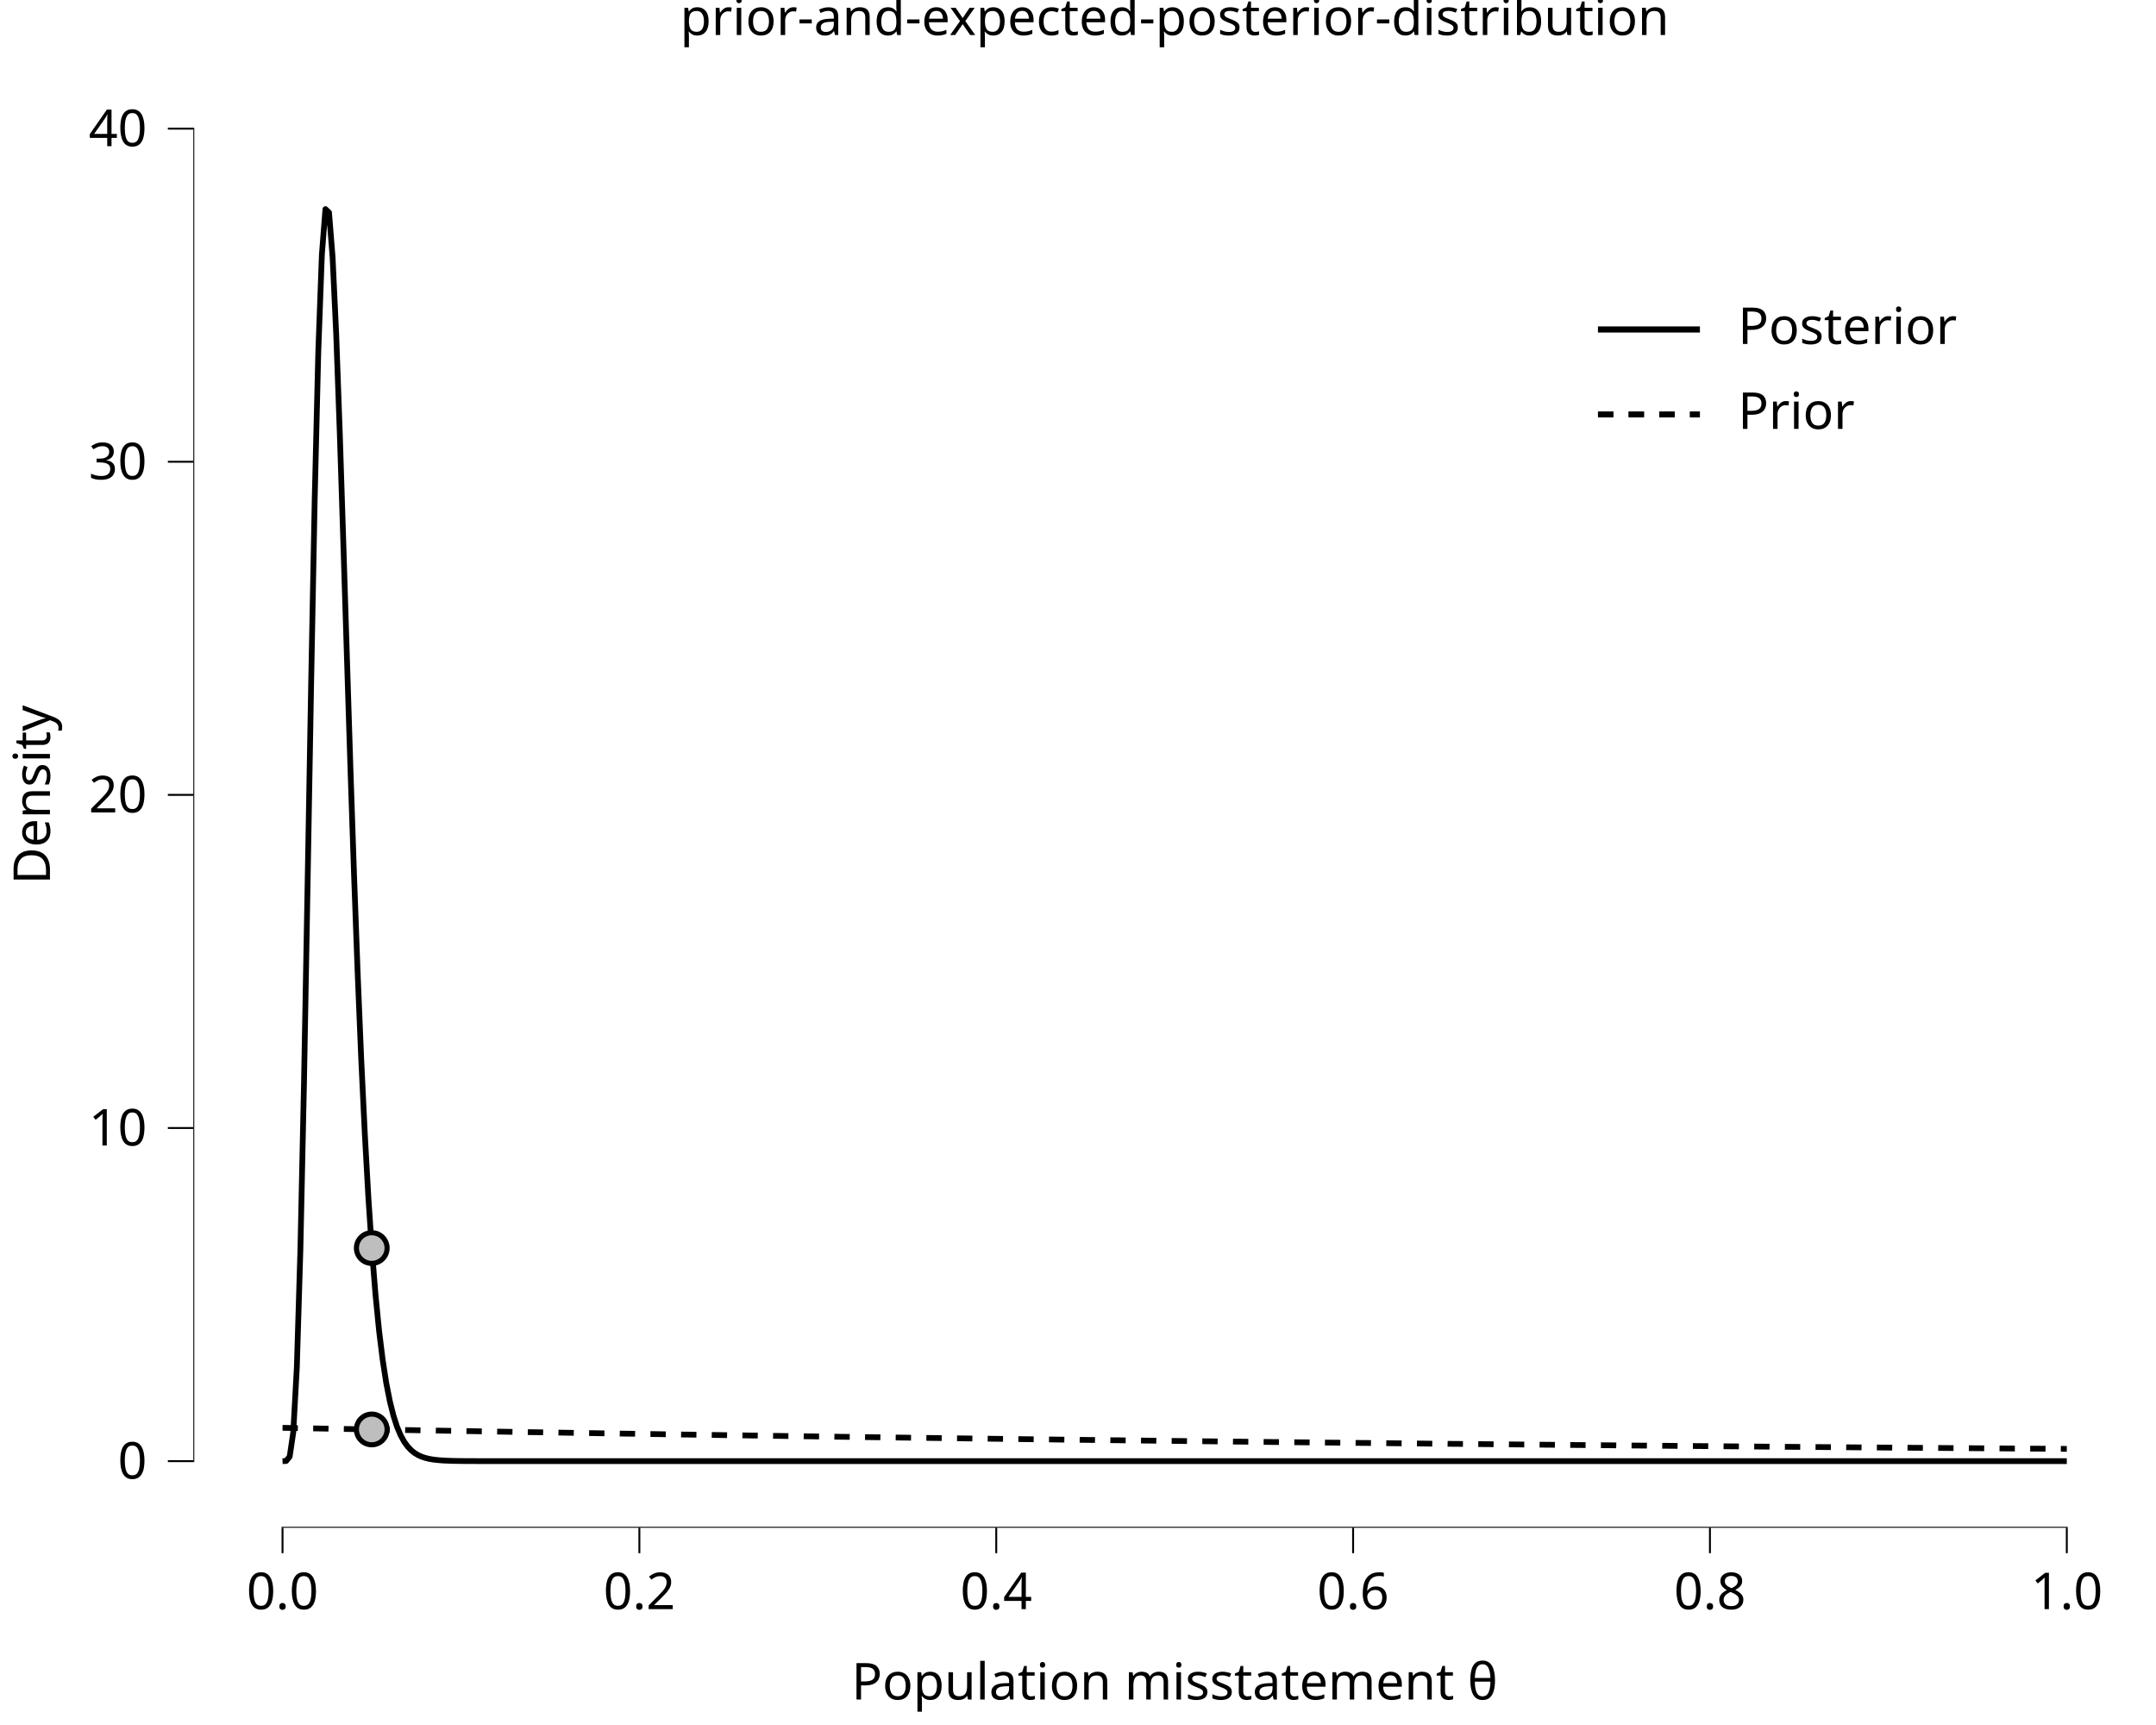
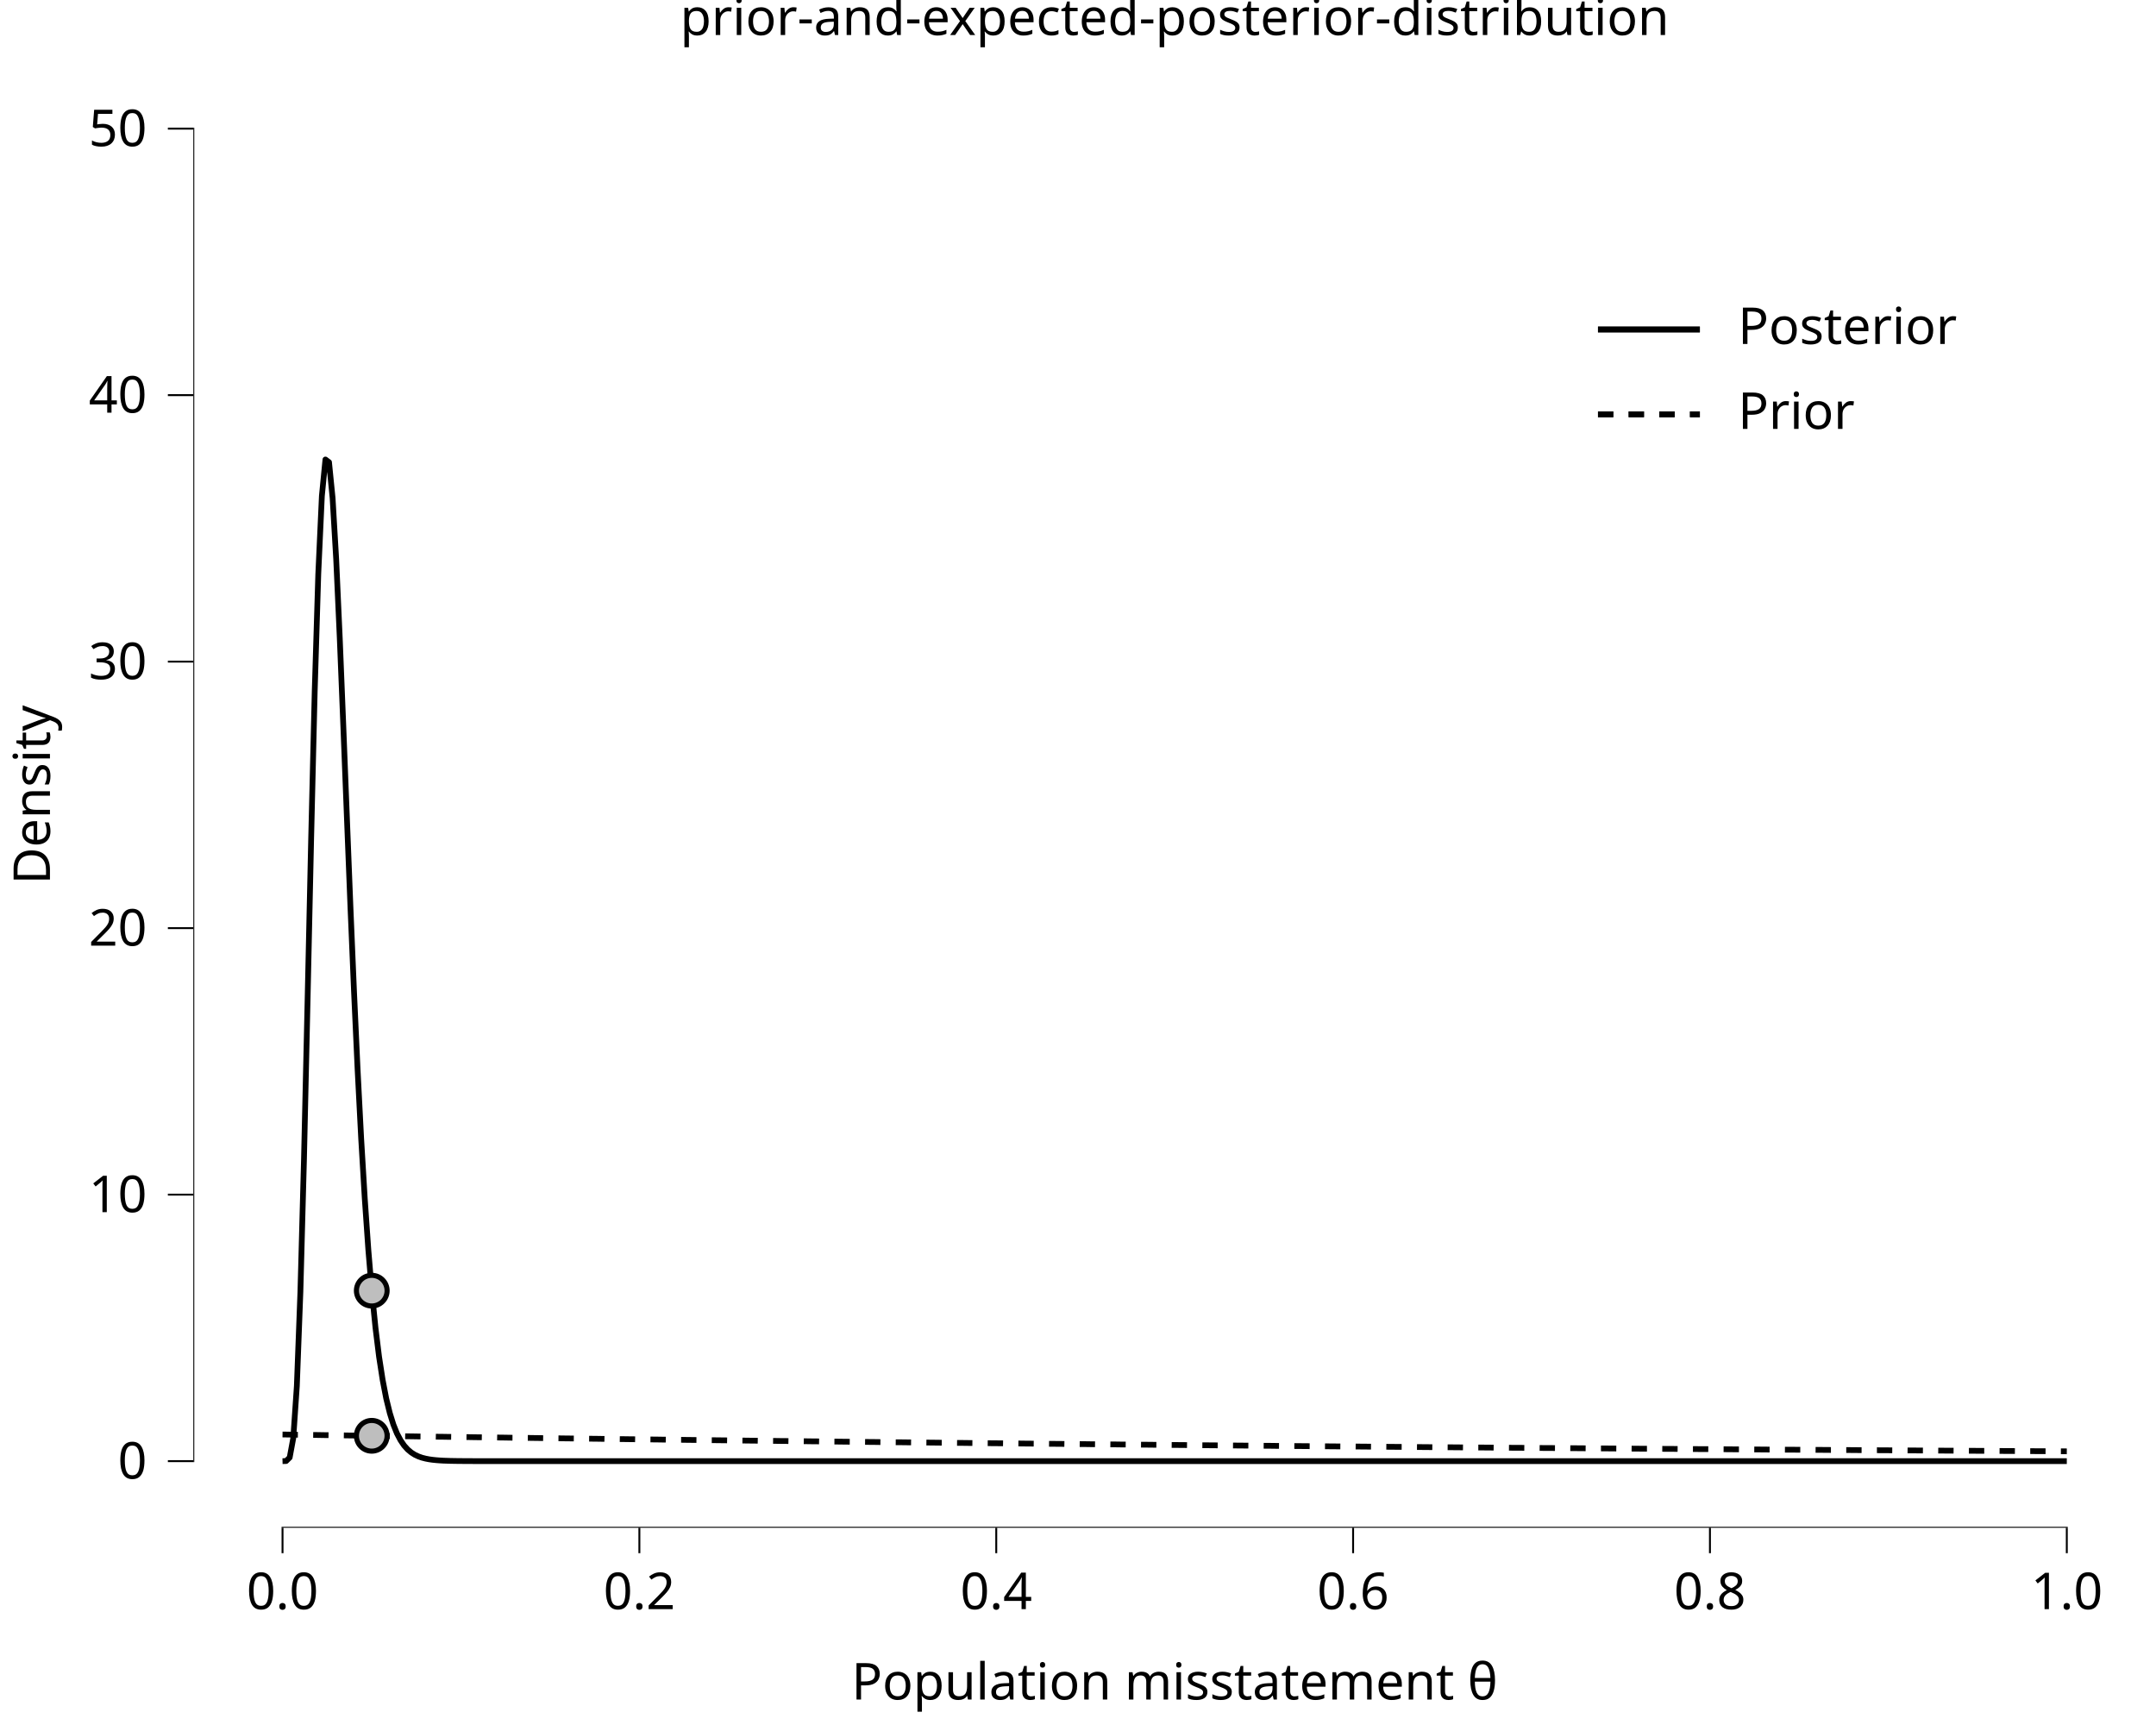
<svg xmlns="http://www.w3.org/2000/svg" class="svglite" data-engine-version="2.0" width="720.00pt" height="576.00pt" viewBox="0 0 720.00 576.00">
  <defs>
    <style type="text/css">
    .svglite line, .svglite polyline, .svglite polygon, .svglite path, .svglite rect, .svglite circle {
      fill: none;
      stroke: #000000;
      stroke-linecap: round;
      stroke-linejoin: round;
      stroke-miterlimit: 10.00;
    }
  </style>
  </defs>
  <rect width="100%" height="100%" style="stroke: none; fill: #FFFFFF;" />
  <defs>
    <clipPath id="cpMC4wMHw3MjAuMDB8MC4wMHw1NzYuMDA=">
      <rect x="0.00" y="0.00" width="720.00" height="576.00" />
    </clipPath>
  </defs>
  <g clip-path="url(#cpMC4wMHw3MjAuMDB8MC4wMHw1NzYuMDA=)">
    <rect x="0.00" y="0.00" width="720.00" height="576.00" style="stroke-width: 10.67; stroke: none;" />
  </g>
  <defs>
    <clipPath id="cpNjQuNTZ8NzIwLjAwfDIwLjcxfDUxMC4xNA==">
      <rect x="64.56" y="20.71" width="655.44" height="489.43" />
    </clipPath>
  </defs>
  <g clip-path="url(#cpNjQuNTZ8NzIwLjAwfDIwLjcxfDUxMC4xNA==)">
    <rect x="64.56" y="20.71" width="655.44" height="489.43" style="stroke-width: 10.67; stroke: none;" />
-     <polyline points="94.35,476.77 95.55,476.79 96.74,476.81 97.94,476.84 99.13,476.86 100.32,476.88 101.52,476.90 102.71,476.92 103.91,476.95 105.10,476.97 106.29,476.99 107.49,477.01 108.68,477.03 109.88,477.06 111.07,477.08 112.27,477.10 113.46,477.12 114.65,477.14 115.85,477.16 117.04,477.18 118.24,477.21 119.43,477.23 120.62,477.25 121.82,477.27 123.01,477.29 124.21,477.31 125.40,477.33 126.59,477.36 127.79,477.38 128.98,477.40 130.18,477.42 131.37,477.44 132.56,477.46 133.76,477.48 134.95,477.50 136.15,477.52 137.34,477.54 138.54,477.56 139.73,477.59 140.92,477.61 142.12,477.63 143.31,477.65 144.51,477.67 145.70,477.69 146.89,477.71 148.09,477.73 149.28,477.75 150.48,477.77 151.67,477.79 152.86,477.81 154.06,477.83 155.25,477.85 156.45,477.87 157.64,477.89 158.83,477.91 160.03,477.93 161.22,477.95 162.42,477.97 163.61,477.99 164.81,478.01 166.00,478.03 167.19,478.05 168.39,478.07 169.58,478.09 170.78,478.11 171.97,478.13 173.16,478.15 174.36,478.17 175.55,478.19 176.75,478.21 177.94,478.23 179.13,478.24 180.33,478.26 181.52,478.28 182.72,478.30 183.91,478.32 185.11,478.34 186.30,478.36 187.49,478.38 188.69,478.40 189.88,478.42 191.08,478.44 192.27,478.46 193.46,478.47 194.66,478.49 195.85,478.51 197.05,478.53 198.24,478.55 199.43,478.57 200.63,478.59 201.82,478.61 203.02,478.62 204.21,478.64 205.40,478.66 206.60,478.68 207.79,478.70 208.99,478.72 210.18,478.73 211.38,478.75 212.57,478.77 213.76,478.79 214.96,478.81 216.15,478.83 217.35,478.84 218.54,478.86 219.73,478.88 220.93,478.90 222.12,478.92 223.32,478.93 224.51,478.95 225.70,478.97 226.90,478.99 228.09,479.01 229.29,479.02 230.48,479.04 231.67,479.06 232.87,479.08 234.06,479.09 235.26,479.11 236.45,479.13 237.65,479.15 238.84,479.16 240.03,479.18 241.23,479.20 242.42,479.22 243.62,479.23 244.81,479.25 246.00,479.27 247.20,479.29 248.39,479.30 249.59,479.32 250.78,479.34 251.97,479.35 253.17,479.37 254.36,479.39 255.56,479.41 256.75,479.42 257.94,479.44 259.14,479.46 260.33,479.47 261.53,479.49 262.72,479.51 263.92,479.52 265.11,479.54 266.30,479.56 267.50,479.57 268.69,479.59 269.89,479.61 271.08,479.62 272.27,479.64 273.47,479.66 274.66,479.67 275.86,479.69 277.05,479.71 278.24,479.72 279.44,479.74 280.63,479.76 281.83,479.77 283.02,479.79 284.21,479.80 285.41,479.82 286.60,479.84 287.80,479.85 288.99,479.87 290.19,479.89 291.38,479.90 292.57,479.92 293.77,479.93 294.96,479.95 296.16,479.97 297.35,479.98 298.54,480.00 299.74,480.01 300.93,480.03 302.13,480.04 303.32,480.06 304.51,480.08 305.71,480.09 306.90,480.11 308.10,480.12 309.29,480.14 310.49,480.15 311.68,480.17 312.87,480.18 314.07,480.20 315.26,480.22 316.46,480.23 317.65,480.25 318.84,480.26 320.04,480.28 321.23,480.29 322.43,480.31 323.62,480.32 324.81,480.34 326.01,480.35 327.20,480.37 328.40,480.38 329.59,480.40 330.78,480.41 331.98,480.43 333.17,480.44 334.37,480.46 335.56,480.47 336.76,480.49 337.95,480.50 339.14,480.52 340.34,480.53 341.53,480.55 342.73,480.56 343.92,480.58 345.11,480.59 346.31,480.60 347.50,480.62 348.70,480.63 349.89,480.65 351.08,480.66 352.28,480.68 353.47,480.69 354.67,480.71 355.86,480.72 357.05,480.74 358.25,480.75 359.44,480.76 360.64,480.78 361.83,480.79 363.03,480.81 364.22,480.82 365.41,480.83 366.61,480.85 367.80,480.86 369.00,480.88 370.19,480.89 371.38,480.91 372.58,480.92 373.77,480.93 374.97,480.95 376.16,480.96 377.35,480.97 378.55,480.99 379.74,481.00 380.94,481.02 382.13,481.03 383.32,481.04 384.52,481.06 385.71,481.07 386.91,481.09 388.10,481.10 389.30,481.11 390.49,481.13 391.68,481.14 392.88,481.15 394.07,481.17 395.27,481.18 396.46,481.19 397.65,481.21 398.85,481.22 400.04,481.23 401.24,481.25 402.43,481.26 403.62,481.27 404.82,481.29 406.01,481.30 407.21,481.31 408.40,481.33 409.59,481.34 410.79,481.35 411.98,481.37 413.18,481.38 414.37,481.39 415.57,481.40 416.76,481.42 417.95,481.43 419.15,481.44 420.34,481.46 421.54,481.47 422.73,481.48 423.92,481.50 425.12,481.51 426.31,481.52 427.51,481.53 428.70,481.55 429.89,481.56 431.09,481.57 432.28,481.58 433.48,481.60 434.67,481.61 435.87,481.62 437.06,481.63 438.25,481.65 439.45,481.66 440.64,481.67 441.84,481.68 443.03,481.70 444.22,481.71 445.42,481.72 446.61,481.73 447.81,481.75 449.00,481.76 450.19,481.77 451.39,481.78 452.58,481.80 453.78,481.81 454.97,481.82 456.16,481.83 457.36,481.84 458.55,481.86 459.75,481.87 460.94,481.88 462.14,481.89 463.33,481.90 464.52,481.92 465.72,481.93 466.91,481.94 468.11,481.95 469.30,481.96 470.49,481.98 471.69,481.99 472.88,482.00 474.08,482.01 475.27,482.02 476.46,482.04 477.66,482.05 478.85,482.06 480.05,482.07 481.24,482.08 482.43,482.09 483.63,482.11 484.82,482.12 486.02,482.13 487.21,482.14 488.41,482.15 489.60,482.16 490.79,482.17 491.99,482.19 493.18,482.20 494.38,482.21 495.57,482.22 496.76,482.23 497.96,482.24 499.15,482.25 500.35,482.27 501.54,482.28 502.73,482.29 503.93,482.30 505.12,482.31 506.32,482.32 507.51,482.33 508.70,482.34 509.90,482.35 511.09,482.37 512.29,482.38 513.48,482.39 514.68,482.40 515.87,482.41 517.06,482.42 518.26,482.43 519.45,482.44 520.65,482.45 521.84,482.46 523.03,482.48 524.23,482.49 525.42,482.50 526.62,482.51 527.81,482.52 529.00,482.53 530.20,482.54 531.39,482.55 532.59,482.56 533.78,482.57 534.97,482.58 536.17,482.59 537.36,482.60 538.56,482.61 539.75,482.63 540.95,482.64 542.14,482.65 543.33,482.66 544.53,482.67 545.72,482.68 546.92,482.69 548.11,482.70 549.30,482.71 550.50,482.72 551.69,482.73 552.89,482.74 554.08,482.75 555.27,482.76 556.47,482.77 557.66,482.78 558.86,482.79 560.05,482.80 561.25,482.81 562.44,482.82 563.63,482.83 564.83,482.84 566.02,482.85 567.22,482.86 568.41,482.87 569.60,482.88 570.80,482.89 571.99,482.90 573.19,482.91 574.38,482.92 575.57,482.93 576.77,482.94 577.96,482.95 579.16,482.96 580.35,482.97 581.54,482.98 582.74,482.99 583.93,483.00 585.13,483.01 586.32,483.02 587.52,483.03 588.71,483.04 589.90,483.05 591.10,483.06 592.29,483.07 593.49,483.08 594.68,483.09 595.87,483.10 597.07,483.11 598.26,483.12 599.46,483.13 600.65,483.14 601.84,483.15 603.04,483.16 604.23,483.17 605.43,483.18 606.62,483.18 607.81,483.19 609.01,483.20 610.20,483.21 611.40,483.22 612.59,483.23 613.79,483.24 614.98,483.25 616.17,483.26 617.37,483.27 618.56,483.28 619.76,483.29 620.95,483.30 622.14,483.31 623.34,483.31 624.53,483.32 625.73,483.33 626.92,483.34 628.11,483.35 629.31,483.36 630.50,483.37 631.70,483.38 632.89,483.39 634.08,483.40 635.28,483.41 636.47,483.41 637.67,483.42 638.86,483.43 640.06,483.44 641.25,483.45 642.44,483.46 643.64,483.47 644.83,483.48 646.03,483.49 647.22,483.49 648.41,483.50 649.61,483.51 650.80,483.52 652.00,483.53 653.19,483.54 654.38,483.55 655.58,483.56 656.77,483.56 657.97,483.57 659.16,483.58 660.35,483.59 661.55,483.60 662.74,483.61 663.94,483.62 665.13,483.62 666.33,483.63 667.52,483.64 668.71,483.65 669.91,483.66 671.10,483.67 672.30,483.68 673.49,483.68 674.68,483.69 675.88,483.70 677.07,483.71 678.27,483.72 679.46,483.73 680.65,483.73 681.85,483.74 683.04,483.75 684.24,483.76 685.43,483.77 686.63,483.78 687.82,483.78 689.01,483.79 690.21,483.80 " style="stroke-width: 1.92; stroke-dasharray: 5.12,5.12; stroke-linecap: butt;" />
-     <polyline points="94.35,487.89 95.55,487.85 96.74,486.38 97.94,478.27 99.13,456.55 100.32,417.23 101.52,361.65 102.71,295.80 103.91,228.02 105.10,166.51 106.29,117.61 107.49,85.02 108.68,69.82 109.88,70.94 111.07,85.88 112.27,111.43 113.46,144.19 114.65,181.03 115.85,219.27 117.04,256.86 118.24,292.30 119.43,324.66 120.62,353.41 121.82,378.39 123.01,399.69 124.21,417.55 125.40,432.30 126.59,444.33 127.79,454.02 128.98,461.75 130.18,467.85 131.37,472.62 132.56,476.33 133.76,479.18 134.95,481.37 136.15,483.03 137.34,484.28 138.54,485.23 139.73,485.93 140.92,486.45 142.12,486.84 143.31,487.13 144.51,487.34 145.70,487.49 146.89,487.60 148.09,487.69 149.28,487.74 150.48,487.79 151.67,487.82 152.86,487.84 154.06,487.85 155.25,487.87 156.45,487.87 157.64,487.88 158.83,487.88 160.03,487.89 161.22,487.89 162.42,487.89 163.61,487.89 164.81,487.89 166.00,487.89 167.19,487.89 168.39,487.89 169.58,487.89 170.78,487.89 171.97,487.89 173.16,487.89 174.36,487.89 175.55,487.89 176.75,487.89 177.94,487.89 179.13,487.89 180.33,487.89 181.52,487.89 182.72,487.89 183.91,487.89 185.11,487.89 186.30,487.89 187.49,487.89 188.69,487.89 189.88,487.89 191.08,487.89 192.27,487.89 193.46,487.89 194.66,487.89 195.85,487.89 197.05,487.89 198.24,487.89 199.43,487.89 200.63,487.89 201.82,487.89 203.02,487.89 204.21,487.89 205.40,487.89 206.60,487.89 207.79,487.89 208.99,487.89 210.18,487.89 211.38,487.89 212.57,487.89 213.76,487.89 214.96,487.89 216.15,487.89 217.35,487.89 218.54,487.89 219.73,487.89 220.93,487.89 222.12,487.89 223.32,487.89 224.51,487.89 225.70,487.89 226.90,487.89 228.09,487.89 229.29,487.89 230.48,487.89 231.67,487.89 232.87,487.89 234.06,487.89 235.26,487.89 236.45,487.89 237.65,487.89 238.84,487.89 240.03,487.89 241.23,487.89 242.42,487.89 243.62,487.89 244.81,487.89 246.00,487.89 247.20,487.89 248.39,487.89 249.59,487.89 250.78,487.89 251.97,487.89 253.17,487.89 254.36,487.89 255.56,487.89 256.75,487.89 257.94,487.89 259.14,487.89 260.33,487.89 261.53,487.89 262.72,487.89 263.92,487.89 265.11,487.89 266.30,487.89 267.50,487.89 268.69,487.89 269.89,487.89 271.08,487.89 272.27,487.89 273.47,487.89 274.66,487.89 275.86,487.89 277.05,487.89 278.24,487.89 279.44,487.89 280.63,487.89 281.83,487.89 283.02,487.89 284.21,487.89 285.41,487.89 286.60,487.89 287.80,487.89 288.99,487.89 290.19,487.89 291.38,487.89 292.57,487.89 293.77,487.89 294.96,487.89 296.16,487.89 297.35,487.89 298.54,487.89 299.74,487.89 300.93,487.89 302.13,487.89 303.32,487.89 304.51,487.89 305.71,487.89 306.90,487.89 308.10,487.89 309.29,487.89 310.49,487.89 311.68,487.89 312.87,487.89 314.07,487.89 315.26,487.89 316.46,487.89 317.65,487.89 318.84,487.89 320.04,487.89 321.23,487.89 322.43,487.89 323.62,487.89 324.81,487.89 326.01,487.89 327.20,487.89 328.40,487.89 329.59,487.89 330.78,487.89 331.98,487.89 333.17,487.89 334.37,487.89 335.56,487.89 336.76,487.89 337.95,487.89 339.14,487.89 340.34,487.89 341.53,487.89 342.73,487.89 343.92,487.89 345.11,487.89 346.31,487.89 347.50,487.89 348.70,487.89 349.89,487.89 351.08,487.89 352.28,487.89 353.47,487.89 354.67,487.89 355.86,487.89 357.05,487.89 358.25,487.89 359.44,487.89 360.64,487.89 361.83,487.89 363.03,487.89 364.22,487.89 365.41,487.89 366.61,487.89 367.80,487.89 369.00,487.89 370.19,487.89 371.38,487.89 372.58,487.89 373.77,487.89 374.97,487.89 376.16,487.89 377.35,487.89 378.55,487.89 379.74,487.89 380.94,487.89 382.13,487.89 383.32,487.89 384.52,487.89 385.71,487.89 386.91,487.89 388.10,487.89 389.30,487.89 390.49,487.89 391.68,487.89 392.88,487.89 394.07,487.89 395.27,487.89 396.46,487.89 397.65,487.89 398.85,487.89 400.04,487.89 401.24,487.89 402.43,487.89 403.62,487.89 404.82,487.89 406.01,487.89 407.21,487.89 408.40,487.89 409.59,487.89 410.79,487.89 411.98,487.89 413.18,487.89 414.37,487.89 415.57,487.89 416.76,487.89 417.95,487.89 419.15,487.89 420.34,487.89 421.54,487.89 422.73,487.89 423.92,487.89 425.12,487.89 426.31,487.89 427.51,487.89 428.70,487.89 429.89,487.89 431.09,487.89 432.28,487.89 433.48,487.89 434.67,487.89 435.87,487.89 437.06,487.89 438.25,487.89 439.45,487.89 440.64,487.89 441.84,487.89 443.03,487.89 444.22,487.89 445.42,487.89 446.61,487.89 447.81,487.89 449.00,487.89 450.19,487.89 451.39,487.89 452.58,487.89 453.78,487.89 454.97,487.89 456.16,487.89 457.36,487.89 458.55,487.89 459.75,487.89 460.94,487.89 462.14,487.89 463.33,487.89 464.52,487.89 465.72,487.89 466.91,487.89 468.11,487.89 469.30,487.89 470.49,487.89 471.69,487.89 472.88,487.89 474.08,487.89 475.27,487.89 476.46,487.89 477.66,487.89 478.85,487.89 480.05,487.89 481.24,487.89 482.43,487.89 483.63,487.89 484.82,487.89 486.02,487.89 487.21,487.89 488.41,487.89 489.60,487.89 490.79,487.89 491.99,487.89 493.18,487.89 494.38,487.89 495.57,487.89 496.76,487.89 497.96,487.89 499.15,487.89 500.35,487.89 501.54,487.89 502.73,487.89 503.93,487.89 505.12,487.89 506.32,487.89 507.51,487.89 508.70,487.89 509.90,487.89 511.09,487.89 512.29,487.89 513.48,487.89 514.68,487.89 515.87,487.89 517.06,487.89 518.26,487.89 519.45,487.89 520.65,487.89 521.84,487.89 523.03,487.89 524.23,487.89 525.42,487.89 526.62,487.89 527.81,487.89 529.00,487.89 530.20,487.89 531.39,487.89 532.59,487.89 533.78,487.89 534.97,487.89 536.17,487.89 537.36,487.89 538.56,487.89 539.75,487.89 540.95,487.89 542.14,487.89 543.33,487.89 544.53,487.89 545.72,487.89 546.92,487.89 548.11,487.89 549.30,487.89 550.50,487.89 551.69,487.89 552.89,487.89 554.08,487.89 555.27,487.89 556.47,487.89 557.66,487.89 558.86,487.89 560.05,487.89 561.25,487.89 562.44,487.89 563.63,487.89 564.83,487.89 566.02,487.89 567.22,487.89 568.41,487.89 569.60,487.89 570.80,487.89 571.99,487.89 573.19,487.89 574.38,487.89 575.57,487.89 576.77,487.89 577.96,487.89 579.16,487.89 580.35,487.89 581.54,487.89 582.74,487.89 583.93,487.89 585.13,487.89 586.32,487.89 587.52,487.89 588.71,487.89 589.90,487.89 591.10,487.89 592.29,487.89 593.49,487.89 594.68,487.89 595.87,487.89 597.07,487.89 598.26,487.89 599.46,487.89 600.65,487.89 601.84,487.89 603.04,487.89 604.23,487.89 605.43,487.89 606.62,487.89 607.81,487.89 609.01,487.89 610.20,487.89 611.40,487.89 612.59,487.89 613.79,487.89 614.98,487.89 616.17,487.89 617.37,487.89 618.56,487.89 619.76,487.89 620.95,487.89 622.14,487.89 623.34,487.89 624.53,487.89 625.73,487.89 626.92,487.89 628.11,487.89 629.31,487.89 630.50,487.89 631.70,487.89 632.89,487.89 634.08,487.89 635.28,487.89 636.47,487.89 637.67,487.89 638.86,487.89 640.06,487.89 641.25,487.89 642.44,487.89 643.64,487.89 644.83,487.89 646.03,487.89 647.22,487.89 648.41,487.89 649.61,487.89 650.80,487.89 652.00,487.89 653.19,487.89 654.38,487.89 655.58,487.89 656.77,487.89 657.97,487.89 659.16,487.89 660.35,487.89 661.55,487.89 662.74,487.89 663.94,487.89 665.13,487.89 666.33,487.89 667.52,487.89 668.71,487.89 669.91,487.89 671.10,487.89 672.30,487.89 673.49,487.89 674.68,487.89 675.88,487.89 677.07,487.89 678.27,487.89 679.46,487.89 680.65,487.89 681.85,487.89 683.04,487.89 684.24,487.89 685.43,487.89 686.63,487.89 687.82,487.89 689.01,487.89 690.21,487.89 " style="stroke-width: 1.92; stroke-linecap: butt;" />
-     <circle cx="124.15" cy="477.31" r="5.12" style="stroke-width: 1.70; fill: #BEBEBE;" />
-     <circle cx="124.15" cy="416.74" r="5.12" style="stroke-width: 1.70; fill: #BEBEBE;" />
+     <polyline points="94.35,478.99 95.55,479.01 96.74,479.03 97.94,479.05 99.13,479.07 100.32,479.08 101.52,479.10 102.71,479.12 103.91,479.14 105.10,479.15 106.29,479.17 107.49,479.19 108.68,479.21 109.88,479.22 111.07,479.24 112.27,479.26 113.46,479.27 114.65,479.29 115.85,479.31 117.04,479.33 118.24,479.34 119.43,479.36 120.62,479.38 121.82,479.39 123.01,479.41 124.21,479.43 125.40,479.45 126.59,479.46 127.79,479.48 128.98,479.50 130.18,479.51 131.37,479.53 132.56,479.55 133.76,479.56 134.95,479.58 136.15,479.60 137.34,479.61 138.54,479.63 139.73,479.65 140.92,479.66 142.12,479.68 143.31,479.70 144.51,479.71 145.70,479.73 146.89,479.75 148.09,479.76 149.28,479.78 150.48,479.79 151.67,479.81 152.86,479.83 154.06,479.84 155.25,479.86 156.45,479.87 157.64,479.89 158.83,479.91 160.03,479.92 161.22,479.94 162.42,479.95 163.61,479.97 164.81,479.99 166.00,480.00 167.19,480.02 168.39,480.03 169.58,480.05 170.78,480.07 171.97,480.08 173.16,480.10 174.36,480.11 175.55,480.13 176.75,480.14 177.94,480.16 179.13,480.17 180.33,480.19 181.52,480.21 182.72,480.22 183.91,480.24 185.11,480.25 186.30,480.27 187.49,480.28 188.69,480.30 189.88,480.31 191.08,480.33 192.27,480.34 193.46,480.36 194.66,480.37 195.85,480.39 197.05,480.40 198.24,480.42 199.43,480.43 200.63,480.45 201.82,480.46 203.02,480.48 204.21,480.49 205.40,480.51 206.60,480.52 207.79,480.54 208.99,480.55 210.18,480.57 211.38,480.58 212.57,480.60 213.76,480.61 214.96,480.62 216.15,480.64 217.35,480.65 218.54,480.67 219.73,480.68 220.93,480.70 222.12,480.71 223.32,480.73 224.51,480.74 225.70,480.75 226.90,480.77 228.09,480.78 229.29,480.80 230.48,480.81 231.67,480.83 232.87,480.84 234.06,480.85 235.26,480.87 236.45,480.88 237.65,480.90 238.84,480.91 240.03,480.92 241.23,480.94 242.42,480.95 243.62,480.97 244.81,480.98 246.00,480.99 247.20,481.01 248.39,481.02 249.59,481.04 250.78,481.05 251.97,481.06 253.17,481.08 254.36,481.09 255.56,481.10 256.75,481.12 257.94,481.13 259.14,481.14 260.33,481.16 261.53,481.17 262.72,481.18 263.92,481.20 265.11,481.21 266.30,481.22 267.50,481.24 268.69,481.25 269.89,481.26 271.08,481.28 272.27,481.29 273.47,481.30 274.66,481.32 275.86,481.33 277.05,481.34 278.24,481.36 279.44,481.37 280.63,481.38 281.83,481.40 283.02,481.41 284.21,481.42 285.41,481.44 286.60,481.45 287.80,481.46 288.99,481.47 290.19,481.49 291.38,481.50 292.57,481.51 293.77,481.53 294.96,481.54 296.16,481.55 297.35,481.56 298.54,481.58 299.74,481.59 300.93,481.60 302.13,481.61 303.32,481.63 304.51,481.64 305.71,481.65 306.90,481.66 308.10,481.68 309.29,481.69 310.49,481.70 311.68,481.71 312.87,481.73 314.07,481.74 315.26,481.75 316.46,481.76 317.65,481.78 318.84,481.79 320.04,481.80 321.23,481.81 322.43,481.82 323.62,481.84 324.81,481.85 326.01,481.86 327.20,481.87 328.40,481.88 329.59,481.90 330.78,481.91 331.98,481.92 333.17,481.93 334.37,481.94 335.56,481.96 336.76,481.97 337.95,481.98 339.14,481.99 340.34,482.00 341.53,482.02 342.73,482.03 343.92,482.04 345.11,482.05 346.31,482.06 347.50,482.07 348.70,482.09 349.89,482.10 351.08,482.11 352.28,482.12 353.47,482.13 354.67,482.14 355.86,482.16 357.05,482.17 358.25,482.18 359.44,482.19 360.64,482.20 361.83,482.21 363.03,482.22 364.22,482.24 365.41,482.25 366.61,482.26 367.80,482.27 369.00,482.28 370.19,482.29 371.38,482.30 372.58,482.31 373.77,482.33 374.97,482.34 376.16,482.35 377.35,482.36 378.55,482.37 379.74,482.38 380.94,482.39 382.13,482.40 383.32,482.41 384.52,482.42 385.71,482.44 386.91,482.45 388.10,482.46 389.30,482.47 390.49,482.48 391.68,482.49 392.88,482.50 394.07,482.51 395.27,482.52 396.46,482.53 397.65,482.54 398.85,482.55 400.04,482.57 401.24,482.58 402.43,482.59 403.62,482.60 404.82,482.61 406.01,482.62 407.21,482.63 408.40,482.64 409.59,482.65 410.79,482.66 411.98,482.67 413.18,482.68 414.37,482.69 415.57,482.70 416.76,482.71 417.95,482.72 419.15,482.73 420.34,482.74 421.54,482.75 422.73,482.76 423.92,482.77 425.12,482.78 426.31,482.80 427.51,482.81 428.70,482.82 429.89,482.83 431.09,482.84 432.28,482.85 433.48,482.86 434.67,482.87 435.87,482.88 437.06,482.89 438.25,482.90 439.45,482.91 440.64,482.92 441.84,482.93 443.03,482.94 444.22,482.95 445.42,482.96 446.61,482.97 447.81,482.98 449.00,482.99 450.19,483.00 451.39,483.01 452.58,483.01 453.78,483.02 454.97,483.03 456.16,483.04 457.36,483.05 458.55,483.06 459.75,483.07 460.94,483.08 462.14,483.09 463.33,483.10 464.52,483.11 465.72,483.12 466.91,483.13 468.11,483.14 469.30,483.15 470.49,483.16 471.69,483.17 472.88,483.18 474.08,483.19 475.27,483.20 476.46,483.21 477.66,483.22 478.85,483.23 480.05,483.23 481.24,483.24 482.43,483.25 483.63,483.26 484.82,483.27 486.02,483.28 487.21,483.29 488.41,483.30 489.60,483.31 490.79,483.32 491.99,483.33 493.18,483.34 494.38,483.35 495.57,483.35 496.76,483.36 497.96,483.37 499.15,483.38 500.35,483.39 501.54,483.40 502.73,483.41 503.93,483.42 505.12,483.43 506.32,483.44 507.51,483.44 508.70,483.45 509.90,483.46 511.09,483.47 512.29,483.48 513.48,483.49 514.68,483.50 515.87,483.51 517.06,483.52 518.26,483.52 519.45,483.53 520.65,483.54 521.84,483.55 523.03,483.56 524.23,483.57 525.42,483.58 526.62,483.58 527.81,483.59 529.00,483.60 530.20,483.61 531.39,483.62 532.59,483.63 533.78,483.64 534.97,483.64 536.17,483.65 537.36,483.66 538.56,483.67 539.75,483.68 540.95,483.69 542.14,483.70 543.33,483.70 544.53,483.71 545.72,483.72 546.92,483.73 548.11,483.74 549.30,483.75 550.50,483.75 551.69,483.76 552.89,483.77 554.08,483.78 555.27,483.79 556.47,483.80 557.66,483.80 558.86,483.81 560.05,483.82 561.25,483.83 562.44,483.84 563.63,483.84 564.83,483.85 566.02,483.86 567.22,483.87 568.41,483.88 569.60,483.88 570.80,483.89 571.99,483.90 573.19,483.91 574.38,483.92 575.57,483.92 576.77,483.93 577.96,483.94 579.16,483.95 580.35,483.96 581.54,483.96 582.74,483.97 583.93,483.98 585.13,483.99 586.32,484.00 587.52,484.00 588.71,484.01 589.90,484.02 591.10,484.03 592.29,484.03 593.49,484.04 594.68,484.05 595.87,484.06 597.07,484.07 598.26,484.07 599.46,484.08 600.65,484.09 601.84,484.10 603.04,484.10 604.23,484.11 605.43,484.12 606.62,484.13 607.81,484.13 609.01,484.14 610.20,484.15 611.40,484.16 612.59,484.16 613.79,484.17 614.98,484.18 616.17,484.19 617.37,484.19 618.56,484.20 619.76,484.21 620.95,484.22 622.14,484.22 623.34,484.23 624.53,484.24 625.73,484.25 626.92,484.25 628.11,484.26 629.31,484.27 630.50,484.27 631.70,484.28 632.89,484.29 634.08,484.30 635.28,484.30 636.47,484.31 637.67,484.32 638.86,484.32 640.06,484.33 641.25,484.34 642.44,484.35 643.64,484.35 644.83,484.36 646.03,484.37 647.22,484.37 648.41,484.38 649.61,484.39 650.80,484.40 652.00,484.40 653.19,484.41 654.38,484.42 655.58,484.42 656.77,484.43 657.97,484.44 659.16,484.44 660.35,484.45 661.55,484.46 662.74,484.46 663.94,484.47 665.13,484.48 666.33,484.49 667.52,484.49 668.71,484.50 669.91,484.51 671.10,484.51 672.30,484.52 673.49,484.53 674.68,484.53 675.88,484.54 677.07,484.55 678.27,484.55 679.46,484.56 680.65,484.57 681.85,484.57 683.04,484.58 684.24,484.59 685.43,484.59 686.63,484.60 687.82,484.61 689.01,484.61 690.21,484.62 " style="stroke-width: 1.92; stroke-dasharray: 5.12,5.12; stroke-linecap: butt;" />
+     <polyline points="94.35,487.89 95.55,487.86 96.74,486.69 97.94,480.20 99.13,462.82 100.32,431.36 101.52,386.90 102.71,334.22 103.91,280.00 105.10,230.79 106.29,191.67 107.49,165.60 108.68,153.43 109.88,154.33 111.07,166.28 112.27,186.72 113.46,212.93 114.65,242.40 115.85,273.00 117.04,303.07 118.24,331.42 119.43,357.30 120.62,380.30 121.82,400.29 123.01,417.33 124.21,431.62 125.40,443.42 126.59,453.04 127.79,460.80 128.98,466.98 130.18,471.86 131.37,475.68 132.56,478.64 133.76,480.92 134.95,482.67 136.15,484.00 137.34,485.00 138.54,485.76 139.73,486.32 140.92,486.74 142.12,487.05 143.31,487.28 144.51,487.45 145.70,487.57 146.89,487.66 148.09,487.73 149.28,487.77 150.48,487.81 151.67,487.83 152.86,487.85 154.06,487.86 155.25,487.87 156.45,487.88 157.64,487.88 158.83,487.89 160.03,487.89 161.22,487.89 162.42,487.89 163.61,487.89 164.81,487.89 166.00,487.89 167.19,487.89 168.39,487.89 169.58,487.89 170.78,487.89 171.97,487.89 173.16,487.89 174.36,487.89 175.55,487.89 176.75,487.89 177.94,487.89 179.13,487.89 180.33,487.89 181.52,487.89 182.72,487.89 183.91,487.89 185.11,487.89 186.30,487.89 187.49,487.89 188.69,487.89 189.88,487.89 191.08,487.89 192.27,487.89 193.46,487.89 194.66,487.89 195.85,487.89 197.05,487.89 198.24,487.89 199.43,487.89 200.63,487.89 201.82,487.89 203.02,487.89 204.21,487.89 205.40,487.89 206.60,487.89 207.79,487.89 208.99,487.89 210.18,487.89 211.38,487.89 212.57,487.89 213.76,487.89 214.96,487.89 216.15,487.89 217.35,487.89 218.54,487.89 219.73,487.89 220.93,487.89 222.12,487.89 223.32,487.89 224.51,487.89 225.70,487.89 226.90,487.89 228.09,487.89 229.29,487.89 230.48,487.89 231.67,487.89 232.87,487.89 234.06,487.89 235.26,487.89 236.45,487.89 237.65,487.89 238.84,487.89 240.03,487.89 241.23,487.89 242.42,487.89 243.62,487.89 244.81,487.89 246.00,487.89 247.20,487.89 248.39,487.89 249.59,487.89 250.78,487.89 251.97,487.89 253.17,487.89 254.36,487.89 255.56,487.89 256.75,487.89 257.94,487.89 259.14,487.89 260.33,487.89 261.53,487.89 262.72,487.89 263.92,487.89 265.11,487.89 266.30,487.89 267.50,487.89 268.69,487.89 269.89,487.89 271.08,487.89 272.27,487.89 273.47,487.89 274.66,487.89 275.86,487.89 277.05,487.89 278.24,487.89 279.44,487.89 280.63,487.89 281.83,487.89 283.02,487.89 284.21,487.89 285.41,487.89 286.60,487.89 287.80,487.89 288.99,487.89 290.19,487.89 291.38,487.89 292.57,487.89 293.77,487.89 294.96,487.89 296.16,487.89 297.35,487.89 298.54,487.89 299.74,487.89 300.93,487.89 302.13,487.89 303.32,487.89 304.51,487.89 305.71,487.89 306.90,487.89 308.10,487.89 309.29,487.89 310.49,487.89 311.68,487.89 312.87,487.89 314.07,487.89 315.26,487.89 316.46,487.89 317.65,487.89 318.84,487.89 320.04,487.89 321.23,487.89 322.43,487.89 323.62,487.89 324.81,487.89 326.01,487.89 327.20,487.89 328.40,487.89 329.59,487.89 330.78,487.89 331.98,487.89 333.17,487.89 334.37,487.89 335.56,487.89 336.76,487.89 337.95,487.89 339.14,487.89 340.34,487.89 341.53,487.89 342.73,487.89 343.92,487.89 345.11,487.89 346.31,487.89 347.50,487.89 348.70,487.89 349.89,487.89 351.08,487.89 352.28,487.89 353.47,487.89 354.67,487.89 355.86,487.89 357.05,487.89 358.25,487.89 359.44,487.89 360.64,487.89 361.83,487.89 363.03,487.89 364.22,487.89 365.41,487.89 366.61,487.89 367.80,487.89 369.00,487.89 370.19,487.89 371.38,487.89 372.58,487.89 373.77,487.89 374.97,487.89 376.16,487.89 377.35,487.89 378.55,487.89 379.74,487.89 380.94,487.89 382.13,487.89 383.32,487.89 384.52,487.89 385.71,487.89 386.91,487.89 388.10,487.89 389.30,487.89 390.49,487.89 391.68,487.89 392.88,487.89 394.07,487.89 395.27,487.89 396.46,487.89 397.65,487.89 398.85,487.89 400.04,487.89 401.24,487.89 402.43,487.89 403.62,487.89 404.82,487.89 406.01,487.89 407.21,487.89 408.40,487.89 409.59,487.89 410.79,487.89 411.98,487.89 413.18,487.89 414.37,487.89 415.57,487.89 416.76,487.89 417.95,487.89 419.15,487.89 420.34,487.89 421.54,487.89 422.73,487.89 423.92,487.89 425.12,487.89 426.31,487.89 427.51,487.89 428.70,487.89 429.89,487.89 431.09,487.89 432.28,487.89 433.48,487.89 434.67,487.89 435.87,487.89 437.06,487.89 438.25,487.89 439.45,487.89 440.64,487.89 441.84,487.89 443.03,487.89 444.22,487.89 445.42,487.89 446.61,487.89 447.81,487.89 449.00,487.89 450.19,487.89 451.39,487.89 452.58,487.89 453.78,487.89 454.97,487.89 456.16,487.89 457.36,487.89 458.55,487.89 459.75,487.89 460.94,487.89 462.14,487.89 463.33,487.89 464.52,487.89 465.72,487.89 466.91,487.89 468.11,487.89 469.30,487.89 470.49,487.89 471.69,487.89 472.88,487.89 474.08,487.89 475.27,487.89 476.46,487.89 477.66,487.89 478.85,487.89 480.05,487.89 481.24,487.89 482.43,487.89 483.63,487.89 484.82,487.89 486.02,487.89 487.21,487.89 488.41,487.89 489.60,487.89 490.79,487.89 491.99,487.89 493.18,487.89 494.38,487.89 495.57,487.89 496.76,487.89 497.96,487.89 499.15,487.89 500.35,487.89 501.54,487.89 502.73,487.89 503.93,487.89 505.12,487.89 506.32,487.89 507.51,487.89 508.70,487.89 509.90,487.89 511.09,487.89 512.29,487.89 513.48,487.89 514.68,487.89 515.87,487.89 517.06,487.89 518.26,487.89 519.45,487.89 520.65,487.89 521.84,487.89 523.03,487.89 524.23,487.89 525.42,487.89 526.62,487.89 527.81,487.89 529.00,487.89 530.20,487.89 531.39,487.89 532.59,487.89 533.78,487.89 534.97,487.89 536.17,487.89 537.36,487.89 538.56,487.89 539.75,487.89 540.95,487.89 542.14,487.89 543.33,487.89 544.53,487.89 545.72,487.89 546.92,487.89 548.11,487.89 549.30,487.89 550.50,487.89 551.69,487.89 552.89,487.89 554.08,487.89 555.27,487.89 556.47,487.89 557.66,487.89 558.86,487.89 560.05,487.89 561.25,487.89 562.44,487.89 563.63,487.89 564.83,487.89 566.02,487.89 567.22,487.89 568.41,487.89 569.60,487.89 570.80,487.89 571.99,487.89 573.19,487.89 574.38,487.89 575.57,487.89 576.77,487.89 577.96,487.89 579.16,487.89 580.35,487.89 581.54,487.89 582.74,487.89 583.93,487.89 585.13,487.89 586.32,487.89 587.52,487.89 588.71,487.89 589.90,487.89 591.10,487.89 592.29,487.89 593.49,487.89 594.68,487.89 595.87,487.89 597.07,487.89 598.26,487.89 599.46,487.89 600.65,487.89 601.84,487.89 603.04,487.89 604.23,487.89 605.43,487.89 606.62,487.89 607.81,487.89 609.01,487.89 610.20,487.89 611.40,487.89 612.59,487.89 613.79,487.89 614.98,487.89 616.17,487.89 617.37,487.89 618.56,487.89 619.76,487.89 620.95,487.89 622.14,487.89 623.34,487.89 624.53,487.89 625.73,487.89 626.92,487.89 628.11,487.89 629.31,487.89 630.50,487.89 631.70,487.89 632.89,487.89 634.08,487.89 635.28,487.89 636.47,487.89 637.67,487.89 638.86,487.89 640.06,487.89 641.25,487.89 642.44,487.89 643.64,487.89 644.83,487.89 646.03,487.89 647.22,487.89 648.41,487.89 649.61,487.89 650.80,487.89 652.00,487.89 653.19,487.89 654.38,487.89 655.58,487.89 656.77,487.89 657.97,487.89 659.16,487.89 660.35,487.89 661.55,487.89 662.74,487.89 663.94,487.89 665.13,487.89 666.33,487.89 667.52,487.89 668.71,487.89 669.91,487.89 671.10,487.89 672.30,487.89 673.49,487.89 674.68,487.89 675.88,487.89 677.07,487.89 678.27,487.89 679.46,487.89 680.65,487.89 681.85,487.89 683.04,487.89 684.24,487.89 685.43,487.89 686.63,487.89 687.82,487.89 689.01,487.89 690.21,487.89 " style="stroke-width: 1.92; stroke-linecap: butt;" />
+     <circle cx="124.15" cy="479.43" r="5.12" style="stroke-width: 1.70; fill: #BEBEBE;" />
+     <circle cx="124.15" cy="430.97" r="5.12" style="stroke-width: 1.70; fill: #BEBEBE;" />
    <line x1="94.03" y1="510.14" x2="690.53" y2="510.14" style="stroke-width: 0.64; stroke-linecap: butt;" />
    <line x1="64.56" y1="488.21" x2="64.56" y2="42.64" style="stroke-width: 0.64; stroke-linecap: butt;" />
    <rect x="64.56" y="20.71" width="655.44" height="489.43" style="stroke-width: 0.00; stroke: none;" />
  </g>
  <g clip-path="url(#cpMC4wMHw3MjAuMDB8MC4wMHw1NzYuMDA=)">
    <polyline points="64.56,510.14 64.56,20.71 " style="stroke-width: 0.00; stroke: none; stroke-linecap: butt;" />
    <text x="49.08" y="493.74" text-anchor="end" style="font-size: 17.00px; font-family: sans;" textLength="9.46px" lengthAdjust="spacingAndGlyphs">0</text>
-     <text x="49.08" y="382.51" text-anchor="end" style="font-size: 17.00px; font-family: sans;" textLength="18.91px" lengthAdjust="spacingAndGlyphs">10</text>
-     <text x="49.08" y="271.27" text-anchor="end" style="font-size: 17.00px; font-family: sans;" textLength="18.91px" lengthAdjust="spacingAndGlyphs">20</text>
-     <text x="49.08" y="160.04" text-anchor="end" style="font-size: 17.00px; font-family: sans;" textLength="18.91px" lengthAdjust="spacingAndGlyphs">30</text>
-     <text x="49.08" y="48.80" text-anchor="end" style="font-size: 17.00px; font-family: sans;" textLength="18.91px" lengthAdjust="spacingAndGlyphs">40</text>
+     <text x="49.08" y="404.75" text-anchor="end" style="font-size: 17.00px; font-family: sans;" textLength="18.91px" lengthAdjust="spacingAndGlyphs">10</text>
+     <text x="49.08" y="315.77" text-anchor="end" style="font-size: 17.00px; font-family: sans;" textLength="18.91px" lengthAdjust="spacingAndGlyphs">20</text>
+     <text x="49.08" y="226.78" text-anchor="end" style="font-size: 17.00px; font-family: sans;" textLength="18.91px" lengthAdjust="spacingAndGlyphs">30</text>
+     <text x="49.08" y="137.79" text-anchor="end" style="font-size: 17.00px; font-family: sans;" textLength="18.91px" lengthAdjust="spacingAndGlyphs">40</text>
+     <text x="49.08" y="48.80" text-anchor="end" style="font-size: 17.00px; font-family: sans;" textLength="18.91px" lengthAdjust="spacingAndGlyphs">50</text>
    <polyline points="56.06,487.89 64.56,487.89 " style="stroke-width: 0.64; stroke-linecap: butt;" />
-     <polyline points="56.06,376.66 64.56,376.66 " style="stroke-width: 0.64; stroke-linecap: butt;" />
-     <polyline points="56.06,265.42 64.56,265.42 " style="stroke-width: 0.64; stroke-linecap: butt;" />
-     <polyline points="56.06,154.19 64.56,154.19 " style="stroke-width: 0.64; stroke-linecap: butt;" />
+     <polyline points="56.06,398.91 64.56,398.91 " style="stroke-width: 0.64; stroke-linecap: butt;" />
+     <polyline points="56.06,309.92 64.56,309.92 " style="stroke-width: 0.64; stroke-linecap: butt;" />
+     <polyline points="56.06,220.93 64.56,220.93 " style="stroke-width: 0.64; stroke-linecap: butt;" />
+     <polyline points="56.06,131.94 64.56,131.94 " style="stroke-width: 0.64; stroke-linecap: butt;" />
    <polyline points="56.06,42.95 64.56,42.95 " style="stroke-width: 0.64; stroke-linecap: butt;" />
    <polyline points="64.56,510.14 720.00,510.14 " style="stroke-width: 0.00; stroke: none; stroke-linecap: butt;" />
    <polyline points="94.35,518.64 94.35,510.14 " style="stroke-width: 0.64; stroke-linecap: butt;" />
    <polyline points="213.52,518.64 213.52,510.14 " style="stroke-width: 0.64; stroke-linecap: butt;" />
    <polyline points="332.70,518.64 332.70,510.14 " style="stroke-width: 0.64; stroke-linecap: butt;" />
    <polyline points="451.87,518.64 451.87,510.14 " style="stroke-width: 0.64; stroke-linecap: butt;" />
    <polyline points="571.04,518.64 571.04,510.14 " style="stroke-width: 0.64; stroke-linecap: butt;" />
    <polyline points="690.21,518.64 690.21,510.14 " style="stroke-width: 0.64; stroke-linecap: butt;" />
    <text x="94.35" y="537.32" text-anchor="middle" style="font-size: 17.00px; font-family: sans;" textLength="23.63px" lengthAdjust="spacingAndGlyphs">0.0</text>
    <text x="213.52" y="537.32" text-anchor="middle" style="font-size: 17.00px; font-family: sans;" textLength="23.63px" lengthAdjust="spacingAndGlyphs">0.2</text>
    <text x="332.70" y="537.32" text-anchor="middle" style="font-size: 17.00px; font-family: sans;" textLength="23.63px" lengthAdjust="spacingAndGlyphs">0.4</text>
    <text x="451.87" y="537.32" text-anchor="middle" style="font-size: 17.00px; font-family: sans;" textLength="23.63px" lengthAdjust="spacingAndGlyphs">0.6</text>
    <text x="571.04" y="537.32" text-anchor="middle" style="font-size: 17.00px; font-family: sans;" textLength="23.63px" lengthAdjust="spacingAndGlyphs">0.8</text>
    <text x="690.21" y="537.32" text-anchor="middle" style="font-size: 17.00px; font-family: sans;" textLength="23.63px" lengthAdjust="spacingAndGlyphs">1.0</text>
    <text x="392.28" y="567.49" text-anchor="middle" style="font-size: 17.00px; font-family: sans;" textLength="200.36px" lengthAdjust="spacingAndGlyphs">Population misstatement θ</text>
    <text transform="translate(16.68,265.42) rotate(-90)" text-anchor="middle" style="font-size: 17.00px; font-family: sans;" textLength="56.70px" lengthAdjust="spacingAndGlyphs">Density</text>
    <rect x="523.92" y="81.89" width="129.98" height="76.12" style="stroke-width: 0.75; stroke: none;" />
    <rect x="523.92" y="81.89" width="129.98" height="76.12" style="stroke-width: 10.67; stroke: none;" />
    <rect x="529.40" y="95.83" width="42.52" height="28.35" style="stroke-width: 10.67; stroke: none;" />
    <line x1="533.65" y1="110.01" x2="567.67" y2="110.01" style="stroke-width: 1.92; stroke-linecap: butt;" />
    <line x1="533.65" y1="110.01" x2="567.67" y2="110.01" style="stroke-width: 1.92; stroke-linecap: butt;" />
    <rect x="529.40" y="124.18" width="42.52" height="28.35" style="stroke-width: 10.67; stroke: none;" />
    <line x1="533.65" y1="138.35" x2="567.67" y2="138.35" style="stroke-width: 1.92; stroke-dasharray: 5.12,5.12; stroke-linecap: butt;" />
    <line x1="533.65" y1="138.35" x2="567.67" y2="138.35" style="stroke-width: 1.92; stroke-dasharray: 5.12,5.12; stroke-linecap: butt;" />
    <text x="580.39" y="114.86" style="font-size: 17.00px; font-family: sans;" textLength="68.03px" lengthAdjust="spacingAndGlyphs">Posterior</text>
    <text x="580.39" y="143.21" style="font-size: 17.00px; font-family: sans;" textLength="35.89px" lengthAdjust="spacingAndGlyphs">Prior</text>
    <text x="392.28" y="11.70" text-anchor="middle" style="font-size: 17.00px; font-family: sans;" textLength="302.39px" lengthAdjust="spacingAndGlyphs">prior-and-expected-posterior-distribution</text>
  </g>
</svg>
